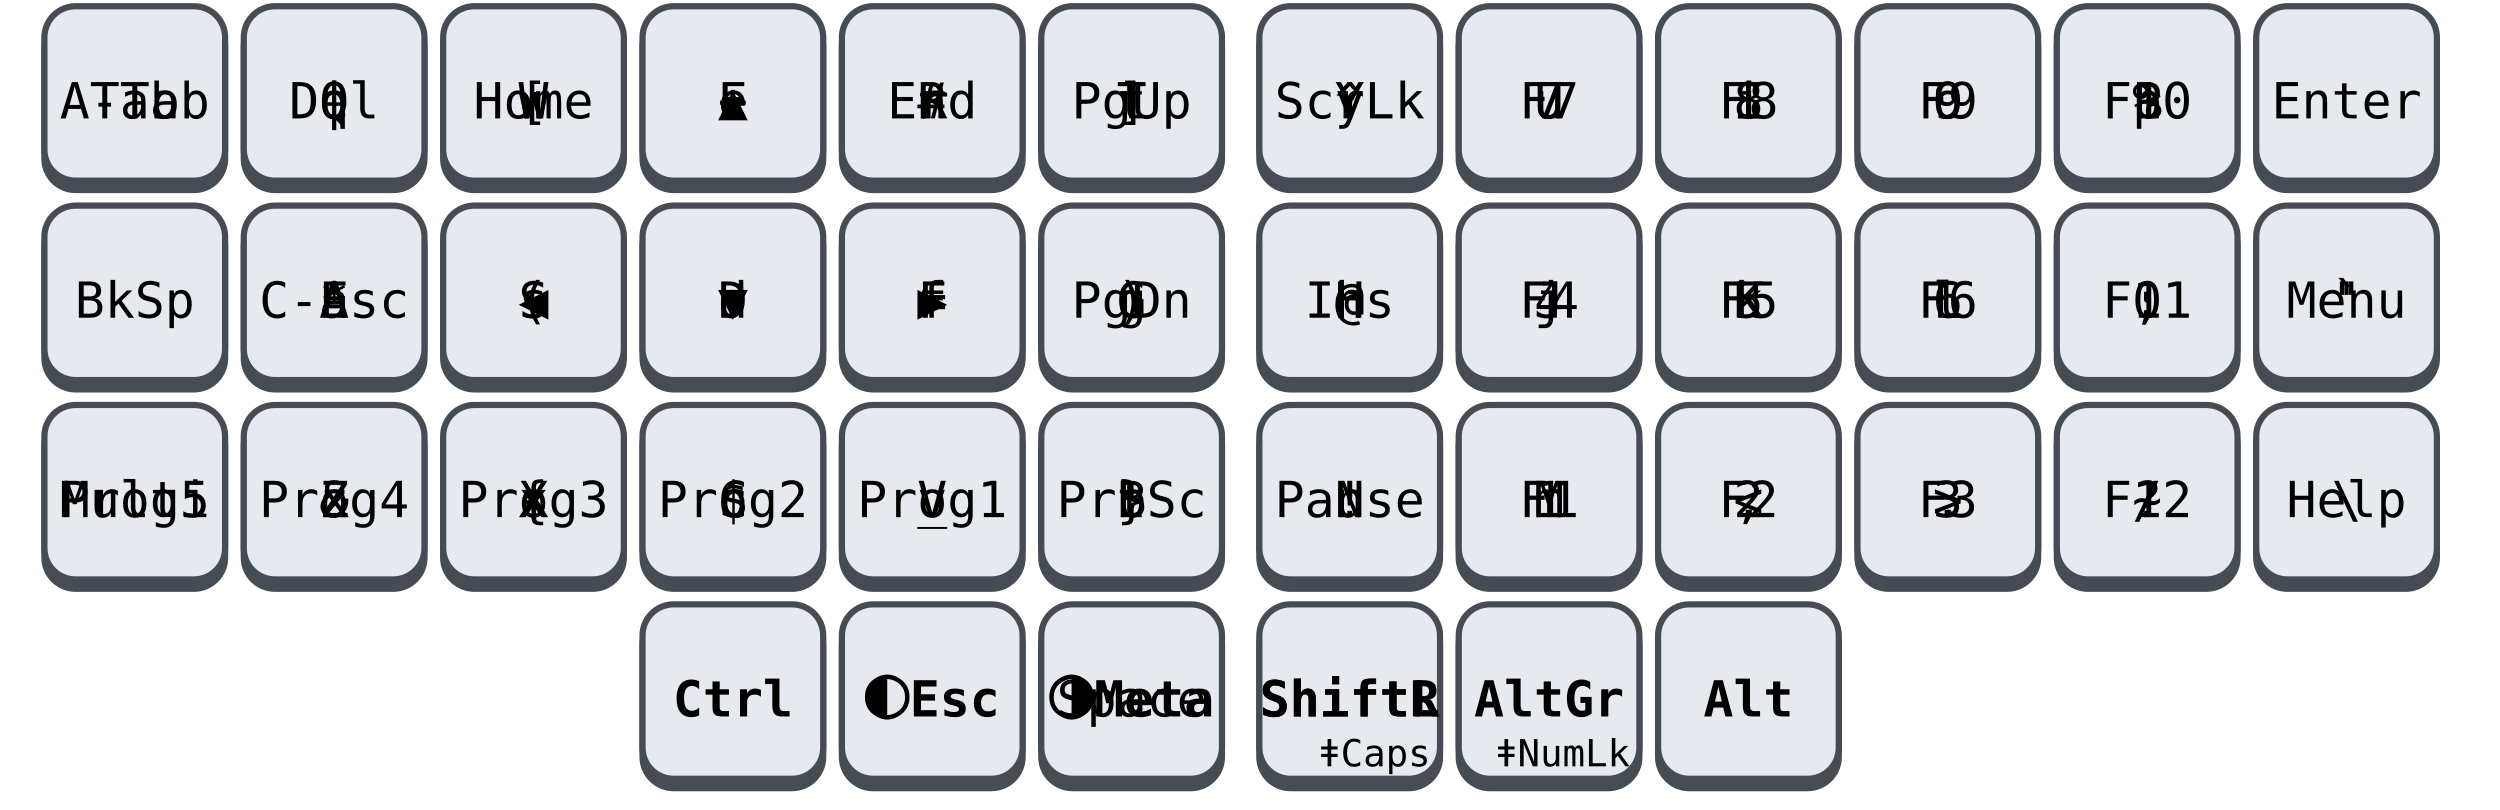
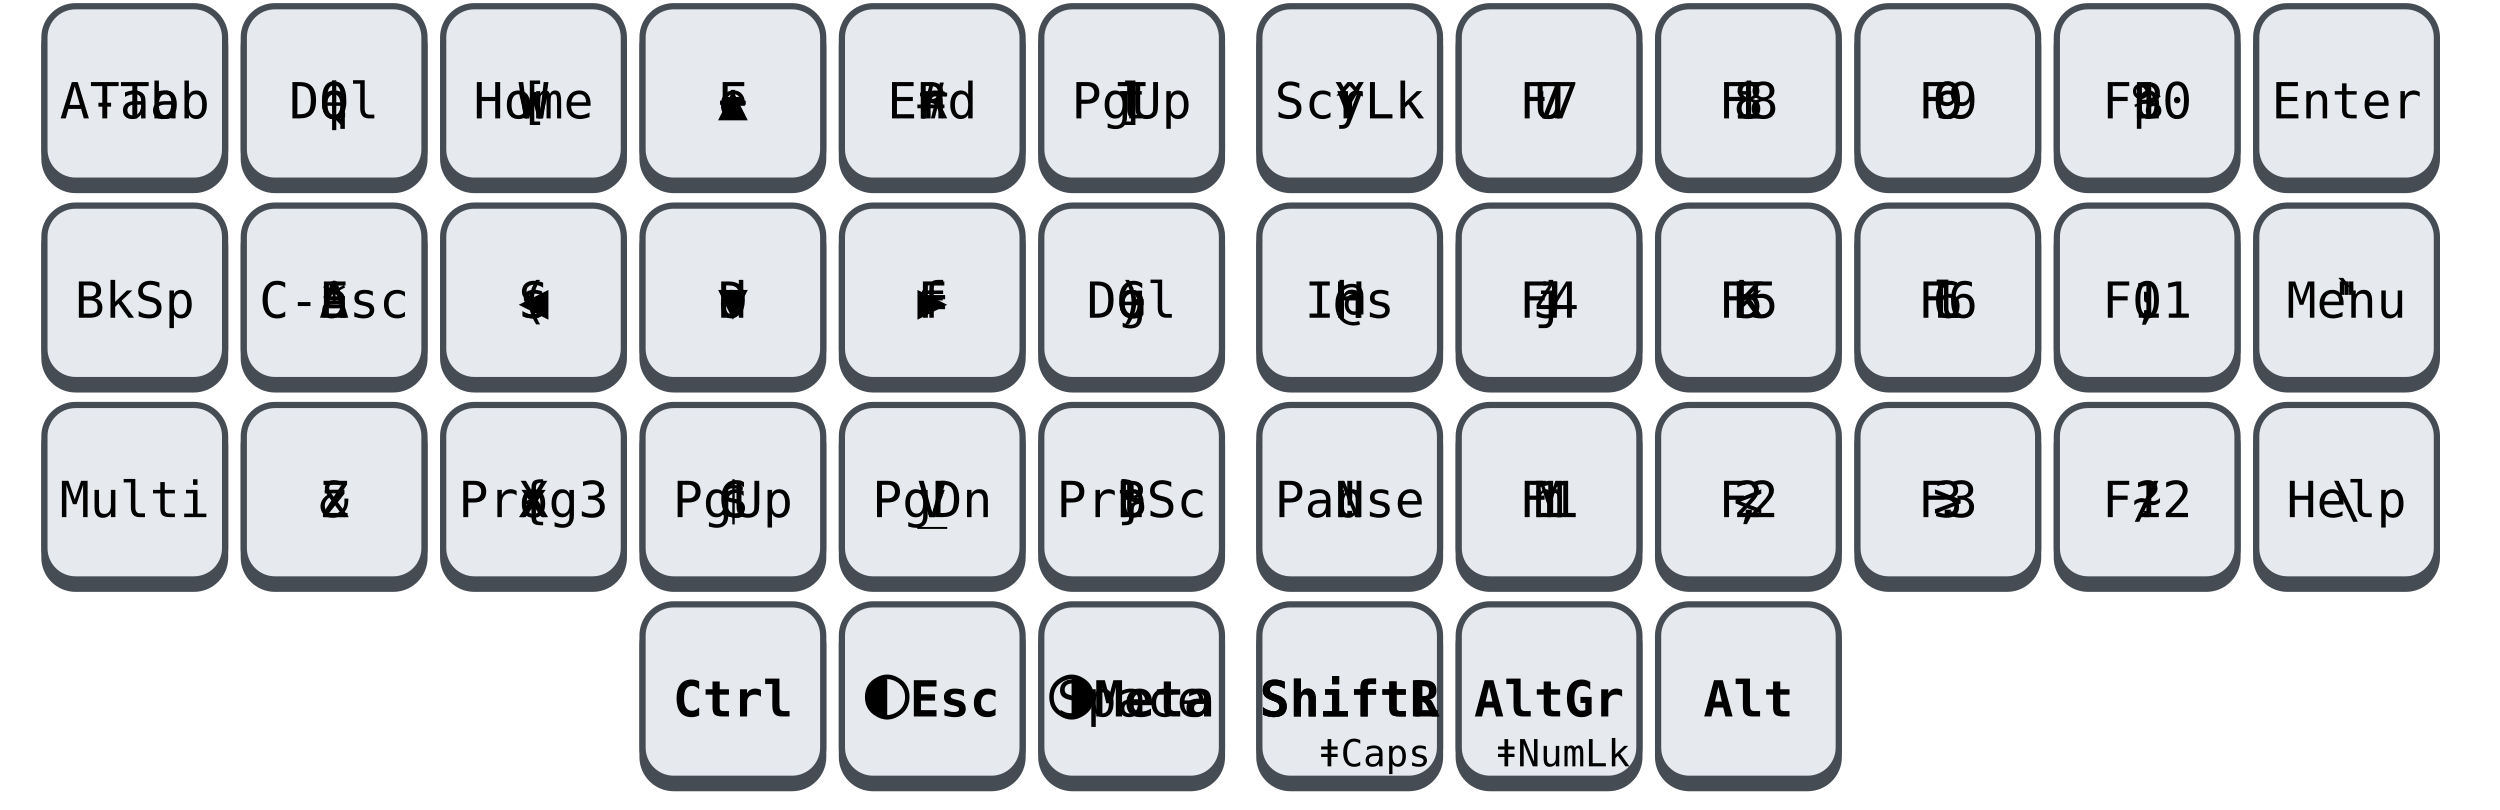
<svg xmlns="http://www.w3.org/2000/svg" width="784" height="254" version="1.1" viewBox="-1 -1 390 130">
  <defs>
    <style type="text/css">
text { font-size: 8px; text-anchor: middle; font-family: monospace; }
.mod { font-weight: bold; }
.dbl {
  font-size: 6px;
  transform: translate(13px, 8px);
  text-anchor: end;
}

.c0 { transform: translate(15px, 0); }
.c1 { transform: translate(47px, 0); }
.c2 { transform: translate(79px, 0); }
.c3 { transform: translate(111px, 0); }
.c4 { transform: translate(143px, 0); }
.c5 { transform: translate(175px, 0); }
.r0 { transform: translate(0, 18px); }
.r1 { transform: translate(0, 50px); }
.r2 { transform: translate(0, 82px); }
.r3 { transform: translate(0, 114px); }

/* 2-variant keys */
g.kb &gt; g &gt; g:has(&gt; :last-child:nth-child(2)) &gt; text:nth-child(1) {
  transform: translate(0, 4px);
}
g.kb &gt; g &gt; g:has(&gt; :last-child:nth-child(2)) &gt; text:nth-child(2) {
  font-size: 8px;
  transform: translate(0, -8px);
}

/* 4-variant keys */
g.kb &gt; g &gt; g:has(&gt; :last-child:nth-child(4)) &gt; text:nth-child(1) {
  font-size: 10px;
  transform: translate(0px, 4px);
  text-anchor: middle;
  opacity: 20%;
}
g.kb &gt; g &gt; g:has(&gt; :last-child:nth-child(4)) &gt; text:nth-child(2) {
  transform: translate(-5px, 4px);
  text-anchor: end;
  font-size: 12px;
}
g.kb &gt; g &gt; g:has(&gt; :last-child:nth-child(4)) &gt; text:nth-child(3) {
  font-size: 12px;
  fill: #004488;
  transform: translate(5px, 4px);
  text-anchor: start;
}
g.kb &gt; g &gt; g:has(&gt; :last-child:nth-child(4)) &gt; text:nth-child(4) {
  font-size: 8px;
  transform: translate(0, -9px);
  text-anchor: middle;
}

/* Color coding */
.shift,
g.kb &gt; g &gt; g:has(&gt; :last-child:nth-child(4)) &gt; text:nth-child(2) {
  fill: #225500;
}
.altgr,
g.kb &gt; g &gt; g:has(&gt; :last-child:nth-child(4)) &gt; text:nth-child(3) {
  fill: #004488;
}
.superfn,
g#right.kb &gt; g &gt; g:has(&gt; :last-child:nth-child(4)) &gt; text:nth-child(4),
g#right.kb &gt; g &gt; g:has(&gt; :last-child:nth-child(2)) &gt; text:nth-child(2) {
  fill: #800080 !important;
}
.navsuper,
g#left.kb &gt; g &gt; g:has(&gt; :last-child:nth-child(4)) &gt; text:nth-child(4),
g#left.kb &gt; g &gt; g:has(&gt; :last-child:nth-child(2)) &gt; text:nth-child(2) {
  fill: #801818;
}

</style>
    <g id="unit">
      <rect width="29" height="28" ry="5" x="0.5" y="1.5" fill="#454C54" stroke="#454C54" stroke-width="1px" />
      <rect width="29" height="28" ry="5" x="0.5" fill="#E6EAEF" stroke="#454C54" stroke-width="1px" />
    </g>
    <g id="6x1">
      <use href="#unit" x="0" y="0" />
      <use href="#unit" x="32" y="0" />
      <use href="#unit" x="64" y="0" />
      <use href="#unit" x="96" y="0" />
      <use href="#unit" x="128" y="0" />
      <use href="#unit" x="160" y="0" />
    </g>
    <g id="lhs">
      <use href="#6x1" x="0" y="0" />
      <use href="#6x1" x="0" y="32" />
      <use href="#6x1" x="0" y="64" />
      <use href="#unit" x="96" y="96" />
      <use href="#unit" x="128" y="96" />
      <use href="#unit" x="160" y="96" />
    </g>
    <g id="rhs">
      <use href="#6x1" x="0" y="0" />
      <use href="#6x1" x="0" y="32" />
      <use href="#6x1" x="0" y="64" />
      <use href="#unit" x="0" y="96" />
      <use href="#unit" x="32" y="96" />
      <use href="#unit" x="64" y="96" />
    </g>
  </defs>
  <g class="kb" id="left">
    <use href="#lhs" />
    <g class="r0">
      <g class="c0">
        <text>Tab</text>
        <text>A-Tab</text>
      </g>
      <g class="c1">
        <text>q</text>
        <text>Q</text>
        <text>|</text>
        <text>Del</text>
      </g>
      <g class="c2">
        <text>w</text>
        <text>W</text>
        <text>[</text>
        <text>Home</text>
      </g>
      <g class="key c3">
        <text>e</text>
        <text>E</text>
        <text>+</text>
        <text>▲</text>
      </g>
      <g class="c4">
        <text>r</text>
        <text>R</text>
        <text>#</text>
        <text>End</text>
      </g>
      <g class="c5">
        <text>t</text>
        <text>T</text>
        <text>]</text>
        <text>PgUp</text>
      </g>
    </g>
    <g class="r1">
      <text class="c0">BkSp</text>
      <g class="c1">
        <text>a</text>
        <text>A</text>
        <text>*</text>
        <text>C-Esc</text>
      </g>
      <g class="c2">
        <text>s</text>
        <text>S</text>
        <text>(</text>
        <text>◀</text>
      </g>
      <g class="c3">
        <text>d</text>
        <text>D</text>
        <text>-</text>
        <text>▼</text>
      </g>
      <g class="c4">
        <text>f</text>
        <text>F</text>
        <text>=</text>
        <text>▶</text>
      </g>
      <g class="c5">
        <text>g</text>
        <text>G</text>
        <text>)</text>
-         <text>PgDn</text>
+         <text>Del</text>
      </g>
    </g>
    <g class="r2">
      <g class="c0">
        <text>Multi</text>
-         <text>Prog5</text>
+         <text />
      </g>
      <g class="c1">
        <text>z</text>
        <text>Z</text>
        <text>&amp;</text>
-         <text>Prog4</text>
+         <text />
      </g>
      <g class="c2">
        <text>x</text>
        <text>X</text>
        <text>{</text>
        <text>Prog3</text>
      </g>
      <g class="c3">
        <text>c</text>
        <text>C</text>
        <text>$</text>
-         <text>Prog2</text>
+         <text>PgUp</text>
      </g>
      <g class="c4">
        <text>v</text>
        <text>V</text>
        <text>_</text>
-         <text>Prog1</text>
+         <text>PgDn</text>
      </g>
      <g class="c5">
        <text>b</text>
        <text>B</text>
        <text>}</text>
        <text>PrtSc</text>
      </g>
    </g>
    <g class="r3">
      <text class="c3 mod">Ctrl</text>
      <text class="c4 mod navsuper">
        <tspan style="font-size: 1.5em">◐</tspan>Esc</text>
      <g class="c5">
        <text>Space</text>
        <text class="mod superfn">
          <tspan style="font-size: 1.5em;">◑</tspan>Meta</text>
      </g>
    </g>
  </g>
  <g class="kb" id="right" transform="translate(195, 0)">
    <use href="#rhs" />
    <g class="r0">
      <g class="c0">
        <text>y</text>
        <text>Y</text>
        <text>^</text>
        <text>ScrLk</text>
      </g>
      <g class="c1">
        <text>u</text>
        <text>U</text>
        <text>7</text>
        <text>F7</text>
      </g>
      <g class="c2">
        <text>i</text>
        <text>I</text>
        <text>8</text>
        <text>F8</text>
      </g>
      <g class="c3">
        <text>o</text>
        <text>O</text>
        <text>9</text>
        <text>F9</text>
      </g>
      <g class="c4">
        <text>p</text>
        <text>P</text>
        <text>%</text>
        <text>F10</text>
      </g>
      <text class="c5">Enter</text>
    </g>
    <g class="r1">
      <g class="c0">
        <text>h</text>
        <text>H</text>
        <text>@</text>
        <text>Ins</text>
      </g>
      <g class="c1">
        <text>j</text>
        <text>J</text>
        <text>4</text>
        <text>F4</text>
      </g>
      <g class="c2">
        <text>k</text>
        <text>K</text>
        <text>5</text>
        <text>F5</text>
      </g>
      <g class="c3">
        <text>l</text>
        <text>L</text>
        <text>6</text>
        <text>F6</text>
      </g>
      <g class="c4">
        <text>;</text>
        <text>:</text>
        <text>0</text>
        <text>F11</text>
      </g>
      <g class="c5">
        <text>'</text>
        <text>"</text>
        <text>`</text>
        <text>Menu</text>
      </g>
    </g>
    <g class="r2">
      <g class="c0">
        <text>n</text>
        <text>N</text>
        <text>!</text>
        <text>Pause</text>
      </g>
      <g class="c1">
        <text>m</text>
        <text>M</text>
        <text>1</text>
        <text>F1</text>
      </g>
      <g class="c2">
        <text>,</text>
        <text>&lt;</text>
        <text>2</text>
        <text>F2</text>
      </g>
      <g class="c3">
        <text>.</text>
        <text>&gt;</text>
        <text>3</text>
        <text>F3</text>
      </g>
      <g class="c4">
        <text>/</text>
        <text>?</text>
        <text>~</text>
        <text>F12</text>
      </g>
      <g class="c5">
        <text>\</text>
        <text>Help</text>
      </g>
    </g>
    <g class="r3">
      <g class="c0 mod shift">
        <text>ShiftR</text>
        <text>ShiftL</text>
      </g>
      <text class="c1 mod altgr">AltGr</text>
      <text class="c2 mod">Alt</text>
    </g>
    <g class="r3">
      <g class="c0">
        <text class="dbl">ǂCaps</text>
      </g>
      <g class="c1">
        <text class="dbl">ǂNumLk</text>
      </g>
    </g>
  </g>
</svg>
